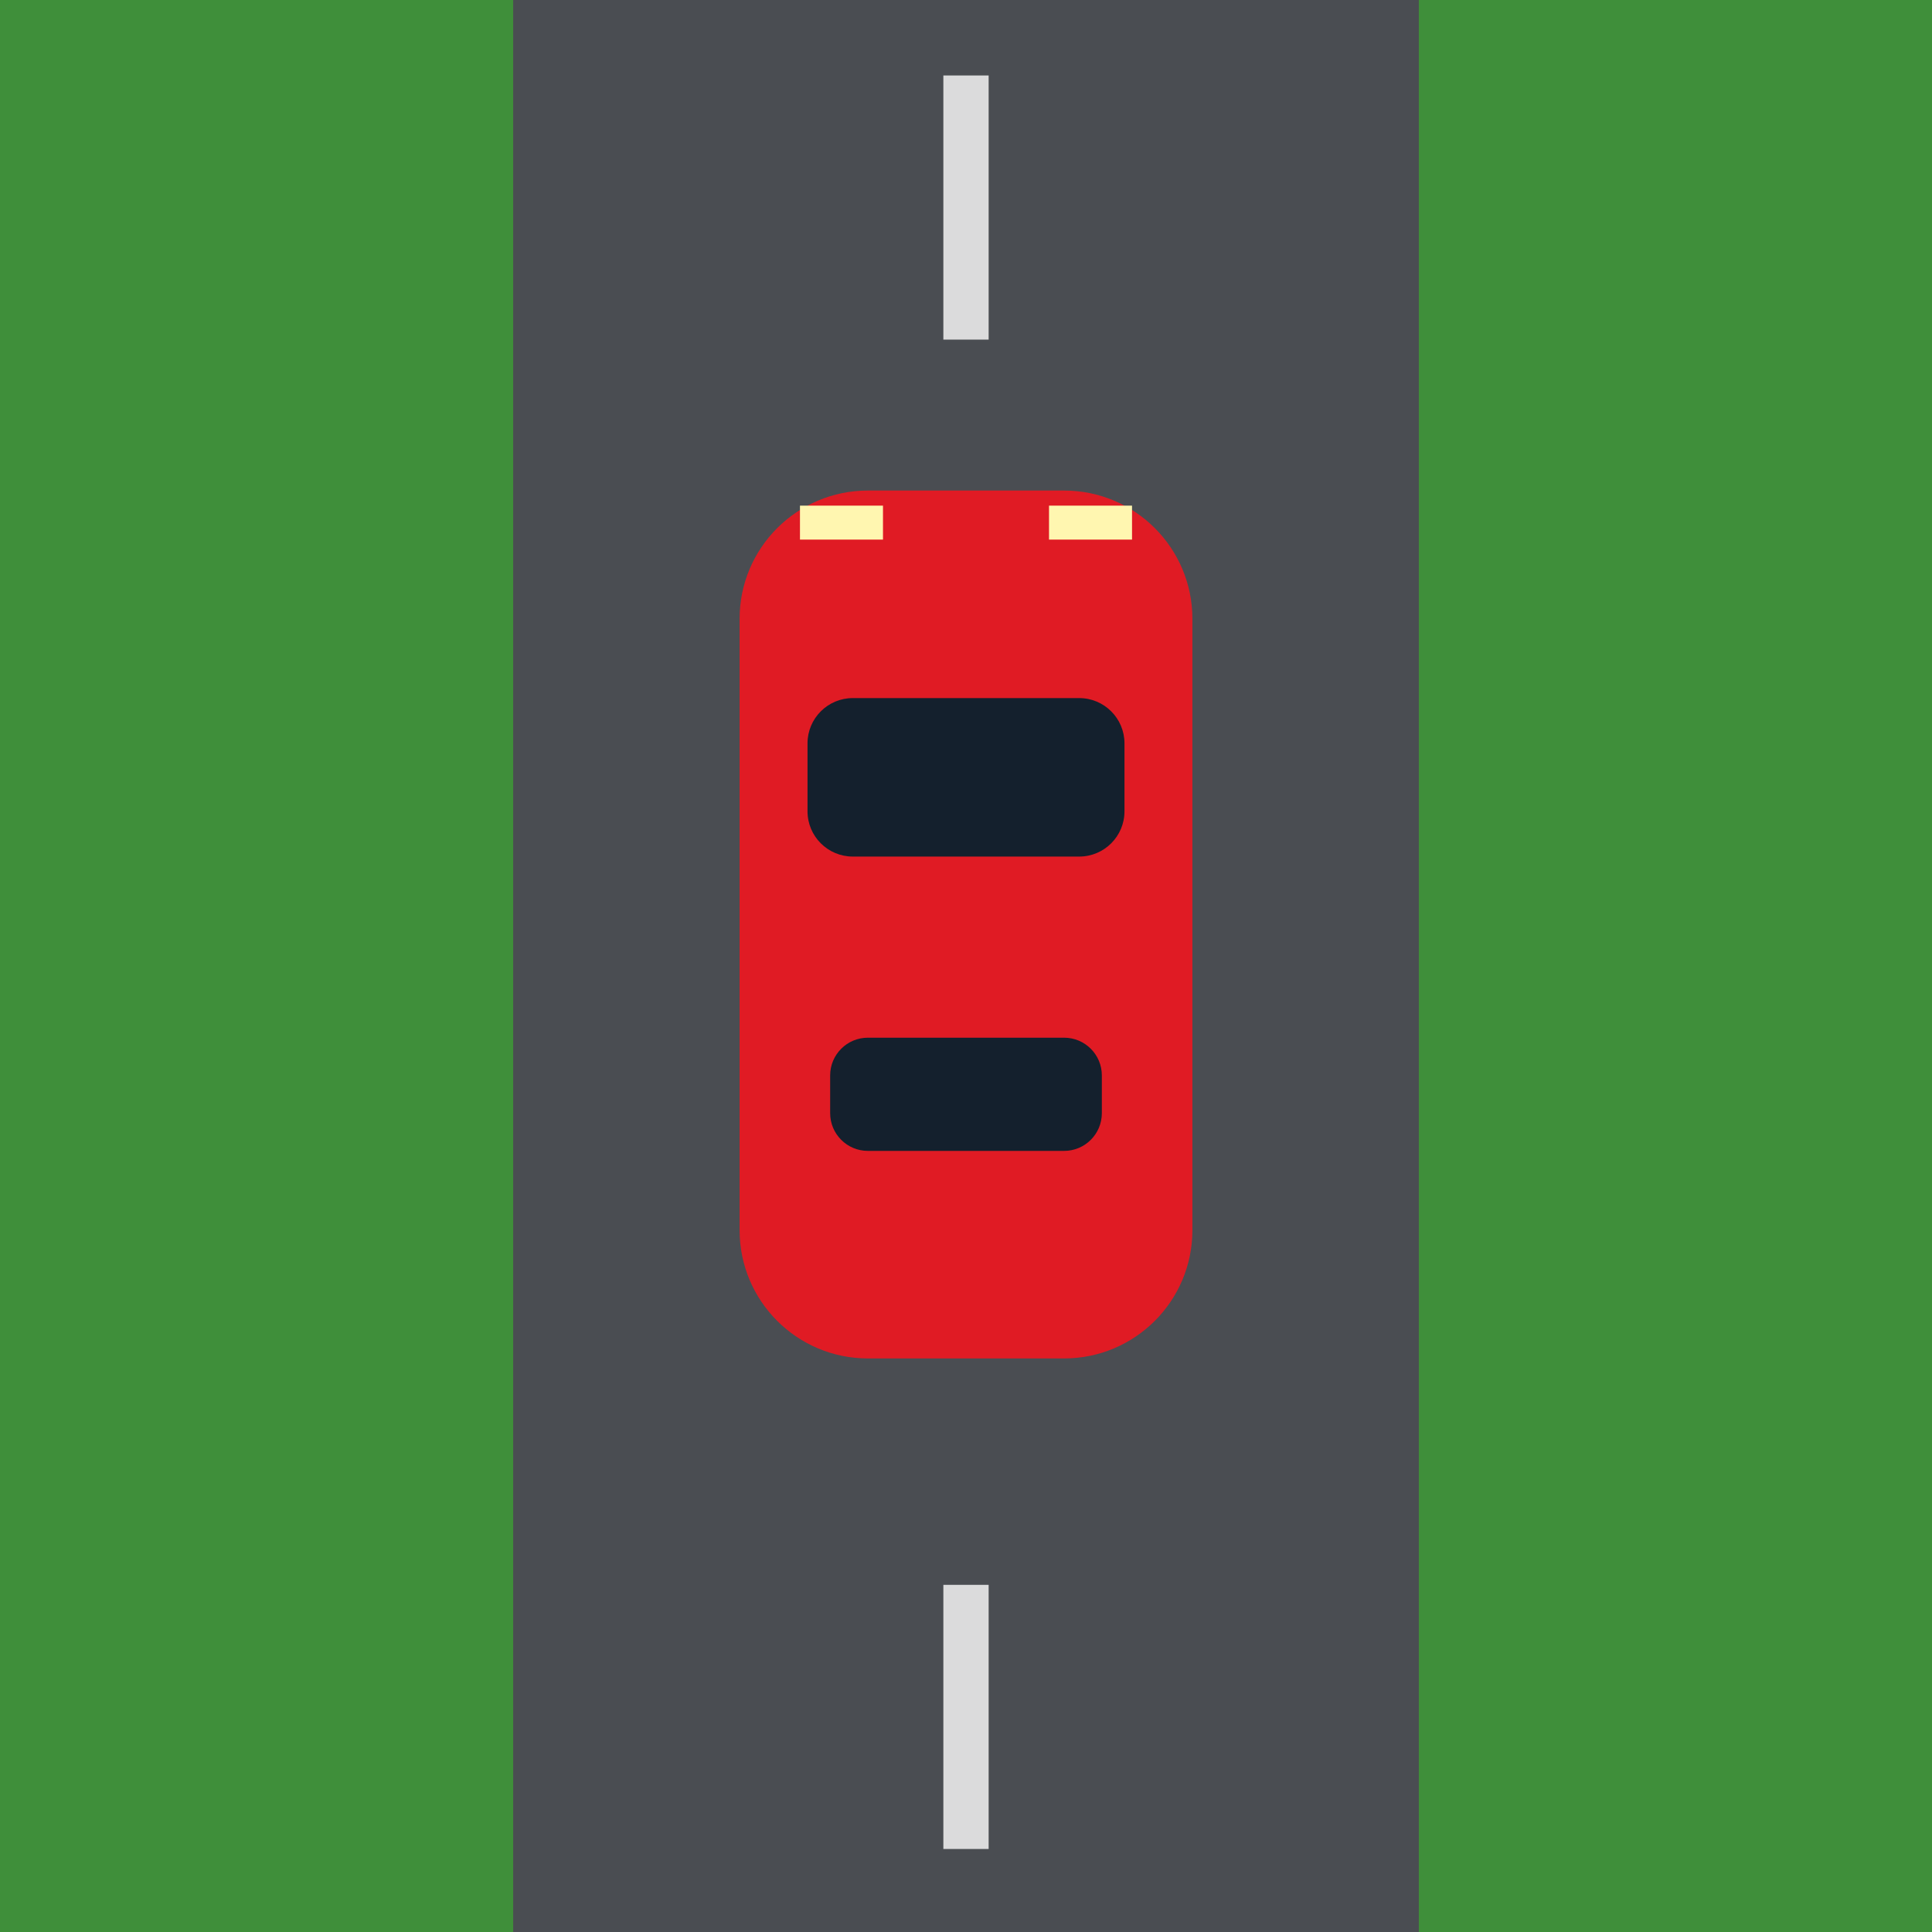
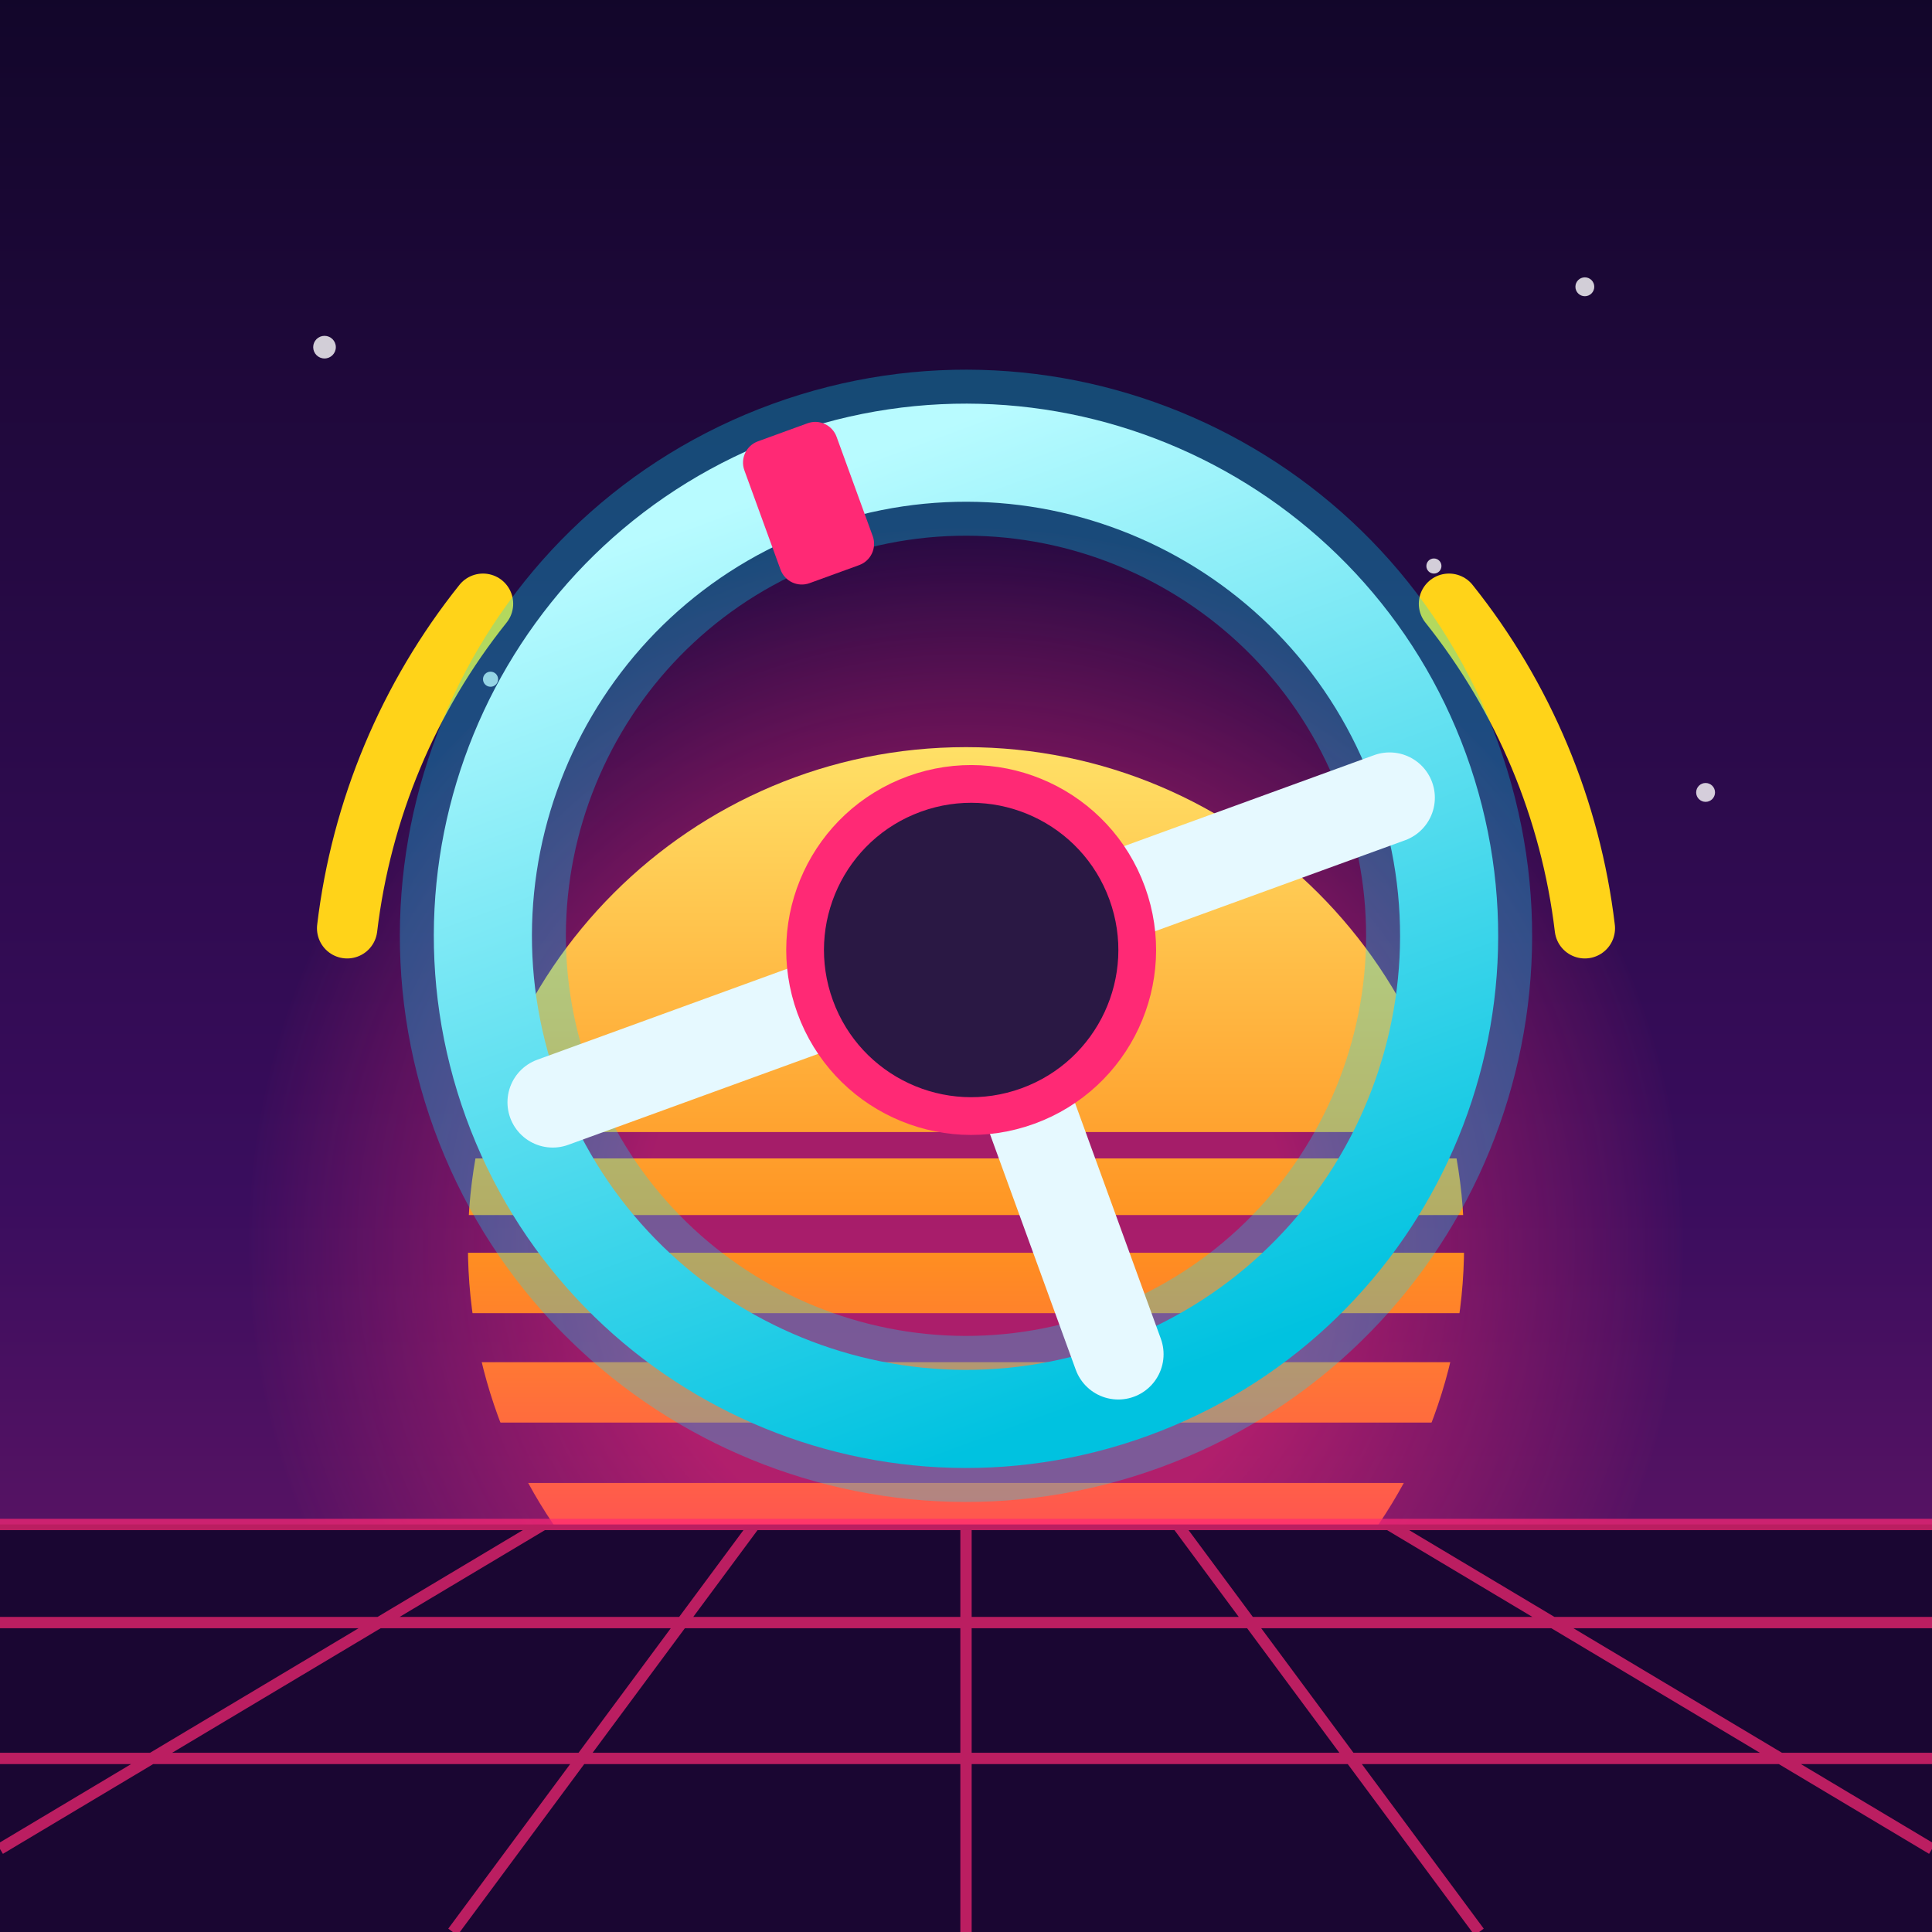
<svg xmlns="http://www.w3.org/2000/svg" viewBox="0 0 512 512">
-   <rect width="512" height="512" fill="#3f8f3a" />
-   <rect x="136" y="0" width="240" height="512" fill="#4a4d52" />
-   <rect x="250" y="20" width="12" height="70" fill="#fff" opacity=".8" />
-   <rect x="250" y="420" width="12" height="70" fill="#fff" opacity=".8" />
-   <rect x="196" y="130" width="120" height="230" rx="34" fill="#e01b24" />
-   <rect x="214" y="185" width="84" height="42" rx="12" fill="#14202d" />
-   <rect x="220" y="275" width="72" height="30" rx="10" fill="#14202d" />
-   <rect x="212" y="134" width="22" height="9" fill="#fff6b0" />
-   <rect x="278" y="134" width="22" height="9" fill="#fff6b0" />
+   <defs>
+     <linearGradient id="bg" x1="0" y1="0" x2="0" y2="1">
+       <stop offset="0" stop-color="#12062a" />
+       <stop offset=".62" stop-color="#3a0d5e" />
+       <stop offset="1" stop-color="#7a1a6a" />
+     </linearGradient>
+     <linearGradient id="sun" x1="0" y1="0" x2="0" y2="1">
+       <stop offset="0" stop-color="#ffe066" />
+       <stop offset=".5" stop-color="#ff901f" />
+       <stop offset="1" stop-color="#ff2975" />
+     </linearGradient>
+     <radialGradient id="glow">
+       <stop offset=".45" stop-color="#ff2975" stop-opacity=".55" />
+       <stop offset="1" stop-color="#ff2975" stop-opacity="0" />
+     </radialGradient>
+     <linearGradient id="rim" x1="0" y1="0" x2="0" y2="1">
+       <stop offset="0" stop-color="#b8fbff" />
+       <stop offset="1" stop-color="#00c2e0" />
+     </linearGradient>
+     <mask id="stripes">
+       <rect width="512" height="512" fill="#fff" />
+       <g fill="#000">
+         <rect y="300" width="512" height="7" />
+         <rect y="322" width="512" height="10" />
+         <rect y="348" width="512" height="13" />
+         <rect y="377" width="512" height="16" />
+       </g>
+     </mask>
+   </defs>
+   <rect width="512" height="512" fill="url(#bg)" />
+   <g fill="#fff" opacity=".8">
+     <circle cx="86" cy="92" r="3" />
+     <circle cx="420" cy="76" r="2.5" />
+     <circle cx="380" cy="150" r="2" />
+     <circle cx="130" cy="180" r="2" />
+     <circle cx="452" cy="210" r="2.5" />
+   </g>
+   <circle cx="256" cy="330" r="190" fill="url(#glow)" />
+   <circle cx="256" cy="330" r="132" fill="url(#sun)" mask="url(#stripes)" />
+   <rect y="404" width="512" height="108" fill="#1a0632" />
+   <g stroke="#ff2975" stroke-opacity=".7" stroke-width="3">
+     <path d="M0 404H512M0 430H512M0 466H512M256 404V512M200 404L120 512M312 404L392 512M144 404L0 490M368 404L512 490" />
+   </g>
+   <g fill="none" stroke="#ffd319" stroke-width="16" stroke-linecap="round">
+     <path d="M92 246a170 170 0 0 1 36-86" />
+     <path d="M420 246a170 170 0 0 0-36-86" />
+   </g>
+   <g transform="rotate(-20 256 248)">
+     <circle cx="256" cy="248" r="128" fill="none" stroke="#00e5ff" stroke-opacity=".3" stroke-width="44" />
+     <circle cx="256" cy="248" r="128" fill="none" stroke="url(#rim)" stroke-width="26" />
+     <path d="M138 252H212M300 252H374M256 290V366" stroke="#e6f9ff" stroke-width="24" stroke-linecap="round" />
+     <circle cx="256" cy="252" r="44" fill="#2a1844" stroke="#ff2975" stroke-width="10" />
+     <rect x="243" y="106" width="26" height="40" rx="6" fill="#ff2975" />
+   </g>
</svg>
